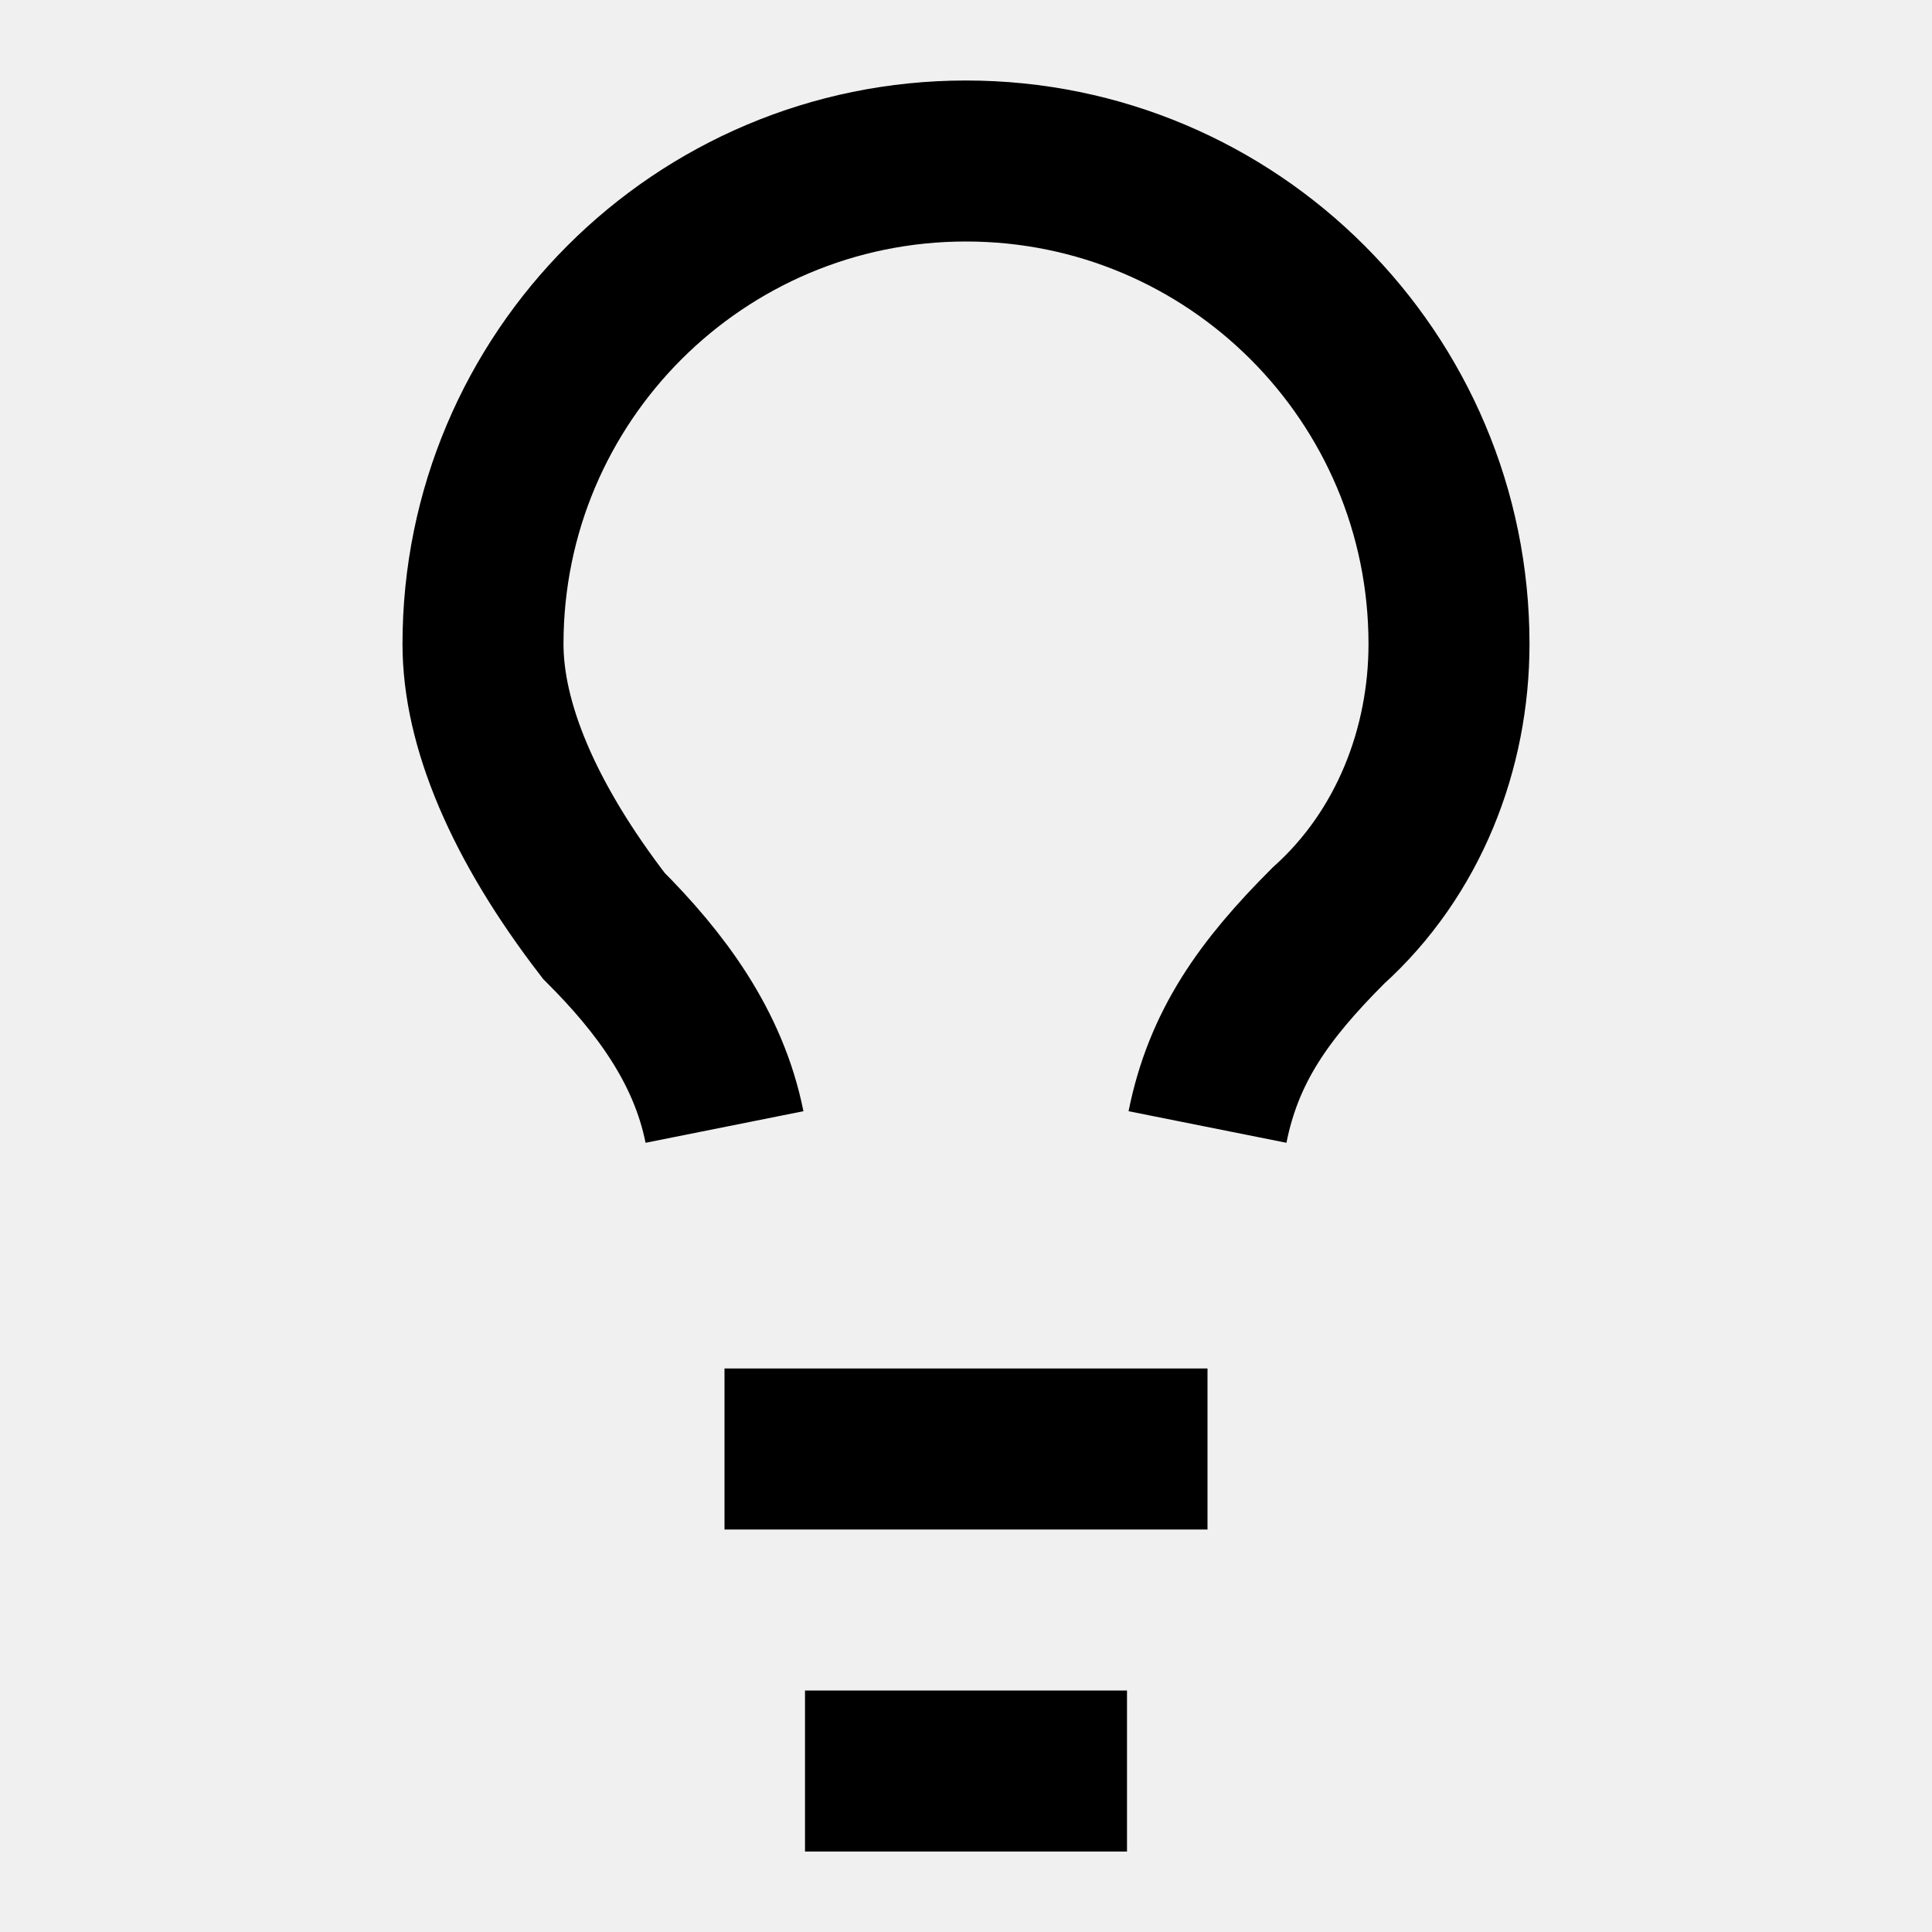
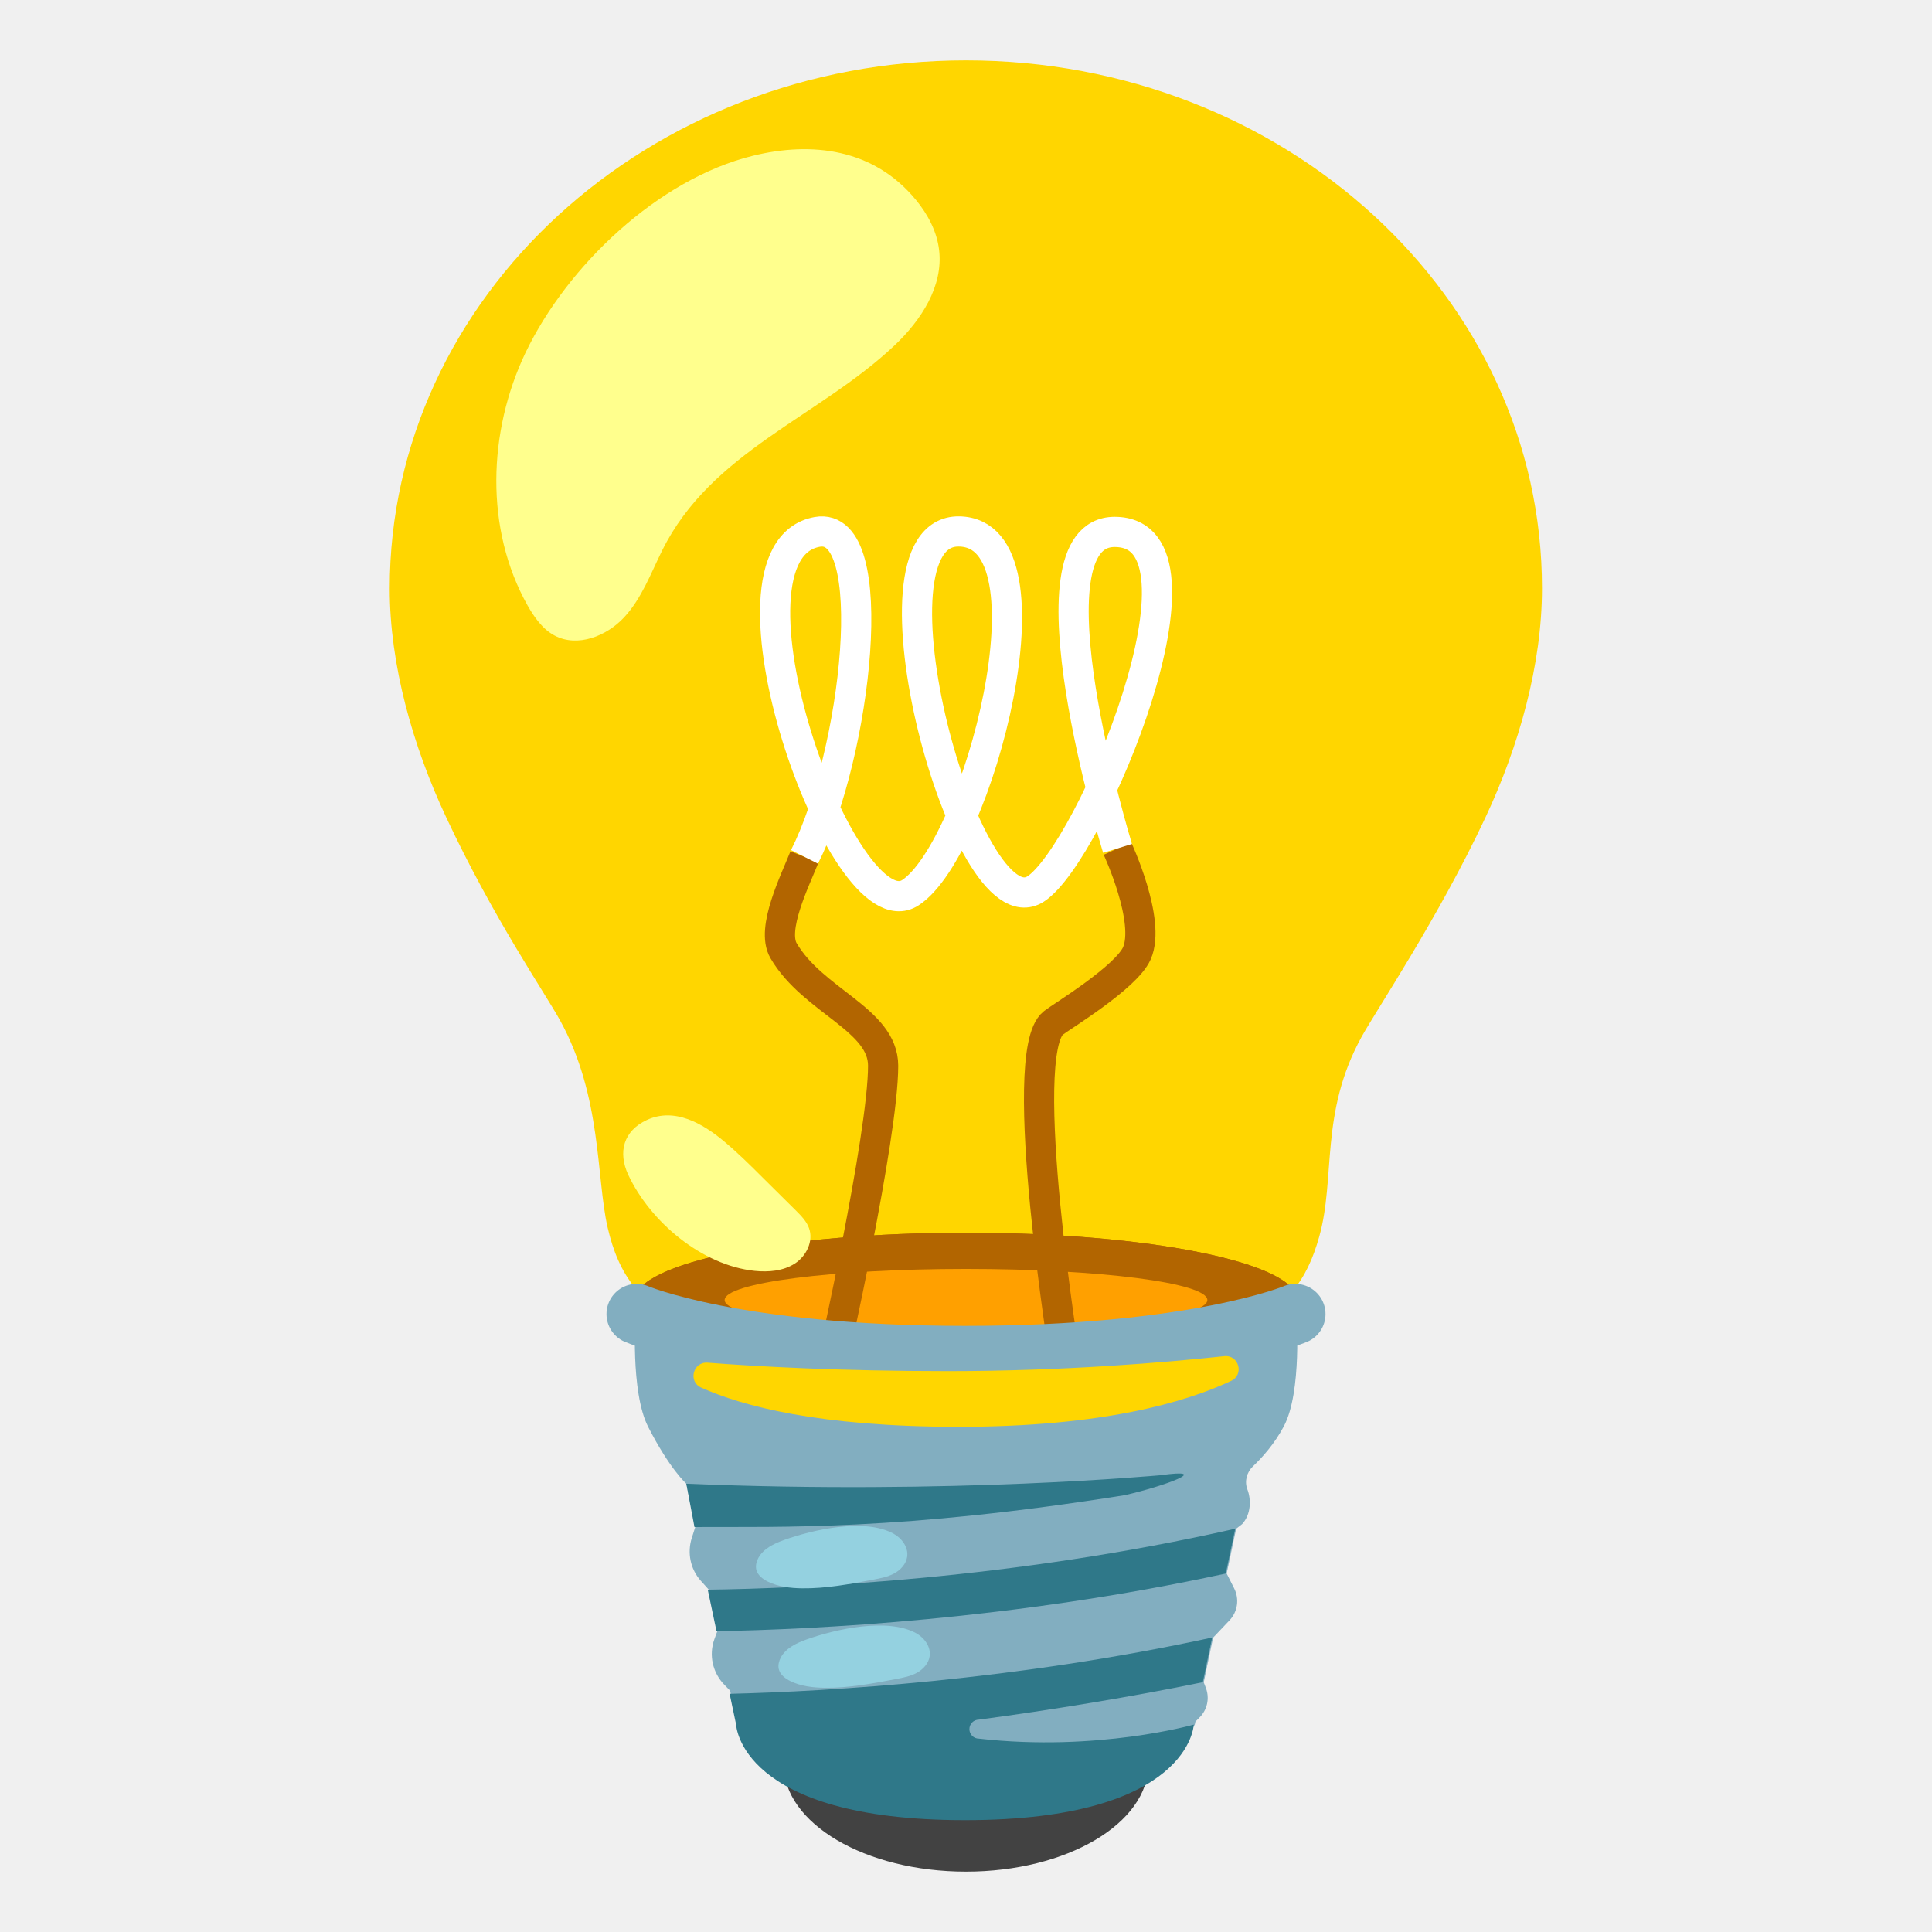
- <svg viewBox="0 0 24 24" fill="none" stroke="currentColor" stroke-width="2">
-   <path d="M15 14c.2-1 .7-1.7 1.5-2.5 1-.9 1.5-2.2 1.5-3.5A6 6 0 0 0 6 8c0 1 .5 2.2 1.5 3.5.7.7 1.3 1.5 1.5 2.5M9 18h6M10 22h4" />
+ <svg xmlns="http://www.w3.org/2000/svg" width="800px" height="800px" viewBox="0 0 128 128" aria-hidden="true" role="img" class="iconify iconify--noto" preserveAspectRatio="xMidYMid meet">
+   <ellipse cx="64" cy="116.87" rx="12.09" ry="7.13" fill="#424242">
+ 
+ </ellipse>
+   <path d="M64 4C42.92 4 25.82 19.67 25.82 38.99c0 5.04 1.52 10.43 3.75 15.18c3.13 6.68 6.54 11.62 7.54 13.44c2.78 5.06 2.38 10.39 3.15 13.73c1.45 6.24 5.79 8.5 23.73 8.5s21.8-2.15 23.41-7.9c1.1-3.91.03-8.18 2.8-13.23c1-1.82 5.07-7.85 8.21-14.54c2.23-4.75 3.75-10.14 3.75-15.18C102.18 19.67 85.08 4 64 4z" fill="#ffd600">
+ 
+ </path>
+   <ellipse cx="64" cy="86.13" rx="21.94" ry="4.46" fill="#b26500">
+ 
+ </ellipse>
+   <ellipse cx="64" cy="86.13" rx="21.94" ry="4.46" fill="#b26500">
+ 
+ </ellipse>
+   <ellipse cx="64" cy="86.13" rx="15.99" ry="2.06" fill="#ffa000">
+ 
+ </ellipse>
+   <g fill="none" stroke-width="2" stroke-miterlimit="10">
+     <path d="M53.3 56.77c-.62 1.56-2.23 4.77-1.39 6.21c1.95 3.35 6.6 4.55 6.6 7.63c0 4.7-3.42 19.93-3.42 19.93" stroke="#b26500">
+ 
+ </path>
+     <path d="M74.03 56.21s2.24 4.8 1.29 6.95c-.71 1.6-4.98 4.18-5.53 4.61c-2.55 2 .84 22.78.84 22.78" stroke="#b26500">
+ 
+ </path>
+     <path d="M53.3 56.77c3.44-6.8 5.21-22.32.84-21.53c-7.37 1.33 1.71 26.83 6.18 23.9s10.01-23.85 3.21-23.93c-6.8-.08.46 26.66 5.08 23.69c3.65-2.35 12.56-23.66 5.24-23.66c-6.23 0 .19 20.97.19 20.97" stroke="#ffffff">
+ 
+ </path>
+   </g>
+   <path d="M85.89 87.06S80.13 89.84 64 89.84s-21.89-2.78-21.89-2.78s-.36 5.14.83 7.47c1.43 2.8 2.53 3.77 2.53 3.77l.6 2.85l-.24.75c-.31.98-.09 2.06.6 2.83l.52.58l.58 2.74l-.2.55c-.38 1.05-.12 2.22.66 3.02l.38.39l.47 2.24s2.38 5.08 15.16 5.08s15.16-5.08 15.16-5.08l.04-.19l.26-.26c.52-.51.69-1.27.44-1.95l-.15-.39l.62-2.96l1.09-1.15c.54-.57.66-1.41.31-2.11l-.5-.99l.63-2.97l.4-.31c.59-.65.6-1.63.34-2.3c-.2-.53-.04-1.13.37-1.52c.63-.6 1.44-1.51 2.04-2.64c1.23-2.29.84-7.45.84-7.45z" fill="#82aec0">
+ 
+ </path>
+   <path d="M45.47 98.3l.54 2.87c5.82-.03 13.59.26 28.5-2.11c2.69-.61 5.92-1.82 2.35-1.32c0-.01-13.69 1.3-31.39.56z" fill="#2f7889">
+ 
+ </path>
+   <path d="M47.47 108.07c6.44-.11 19.6-.75 33.74-3.82l.63-2.97c-14.79 3.36-28.7 3.96-34.95 4.04l.58 2.75z" fill="#2f7889">
+ 
+ </path>
+   <path d="M80.31 108.49c-13.09 2.84-25.34 3.57-31.97 3.73l.43 2.04s.21 6.33 15.16 6.33s15.16-6.33 15.16-6.33s-6.38 1.82-14.23.93a.63.63 0 0 1-.01-1.26c4.69-.62 10.29-1.54 14.84-2.48l.62-2.96z" fill="#2f7889">
+ 
+ </path>
+   <path d="M42.18 87.06s6.46 2.78 21.76 2.78s21.88-2.78 21.88-2.78" fill="none" stroke="#82aec0" stroke-width="3.997" stroke-linecap="round" stroke-miterlimit="10">
+ 
+ </path>
+   <path d="M49.88 10.32c3.91-.96 8-.48 10.8 2.92c.79.96 1.4 2.1 1.54 3.34c.28 2.39-1.2 4.65-2.96 6.31c-5.02 4.74-12.15 7.04-15.39 13.58c-.76 1.53-1.36 3.18-2.52 4.43c-1.16 1.25-3.09 2.01-4.6 1.21c-.8-.42-1.35-1.21-1.8-2c-2.84-5.06-2.63-11.51-.13-16.75c2.75-5.74 8.78-11.5 15.06-13.04z" fill="#ffff8d">
+ 
+ </path>
+   <path d="M46.45 91.93c-.88-.4-.53-1.72.43-1.65c3.22.25 8.7.56 15.95.56c7.64 0 14.36-.57 18.28-.99c.97-.1 1.34 1.23.45 1.64c-3.02 1.42-8.55 3.04-18.03 3.04c-9.25 0-14.35-1.37-17.08-2.6z" fill="#ffd600">
+ 
+ </path>
+   <path d="M51.94 102.03c-.67.24-1.36.57-1.7 1.19c-.12.23-.19.49-.14.75c.08.38.43.65.78.82c.7.34 1.49.43 2.26.44c1.59.02 3.17-.28 4.74-.58c.47-.09.95-.18 1.37-.41c.42-.23.78-.62.85-1.09c.1-.63-.35-1.24-.9-1.54c-1.9-1.05-5.34-.27-7.26.42z" fill="#94d1e0">
+ 
+ </path>
+   <path d="M53.43 108.62c-.67.24-1.36.57-1.7 1.19c-.12.23-.19.49-.14.75c.08.38.43.65.78.82c.7.34 1.49.43 2.26.44c1.59.02 3.17-.28 4.74-.58c.47-.09.95-.18 1.37-.41c.42-.23.78-.62.85-1.09c.1-.63-.35-1.24-.9-1.54c-1.9-1.04-5.35-.26-7.26.42z" fill="#94d1e0">
+ 
+ </path>
+   <path d="M50.01 84.2c.91.09 1.87.01 2.64-.48s1.26-1.49.95-2.35c-.16-.45-.51-.81-.85-1.15c-.75-.74-1.5-1.48-2.24-2.22c-.83-.83-1.66-1.65-2.56-2.4c-1.39-1.16-3.26-2.25-5.09-1.4c-1.56.72-1.93 2.14-1.24 3.63c1.47 3.13 4.89 6.01 8.39 6.37z" fill="#ffff8d">
+ 
+ </path>
</svg>
